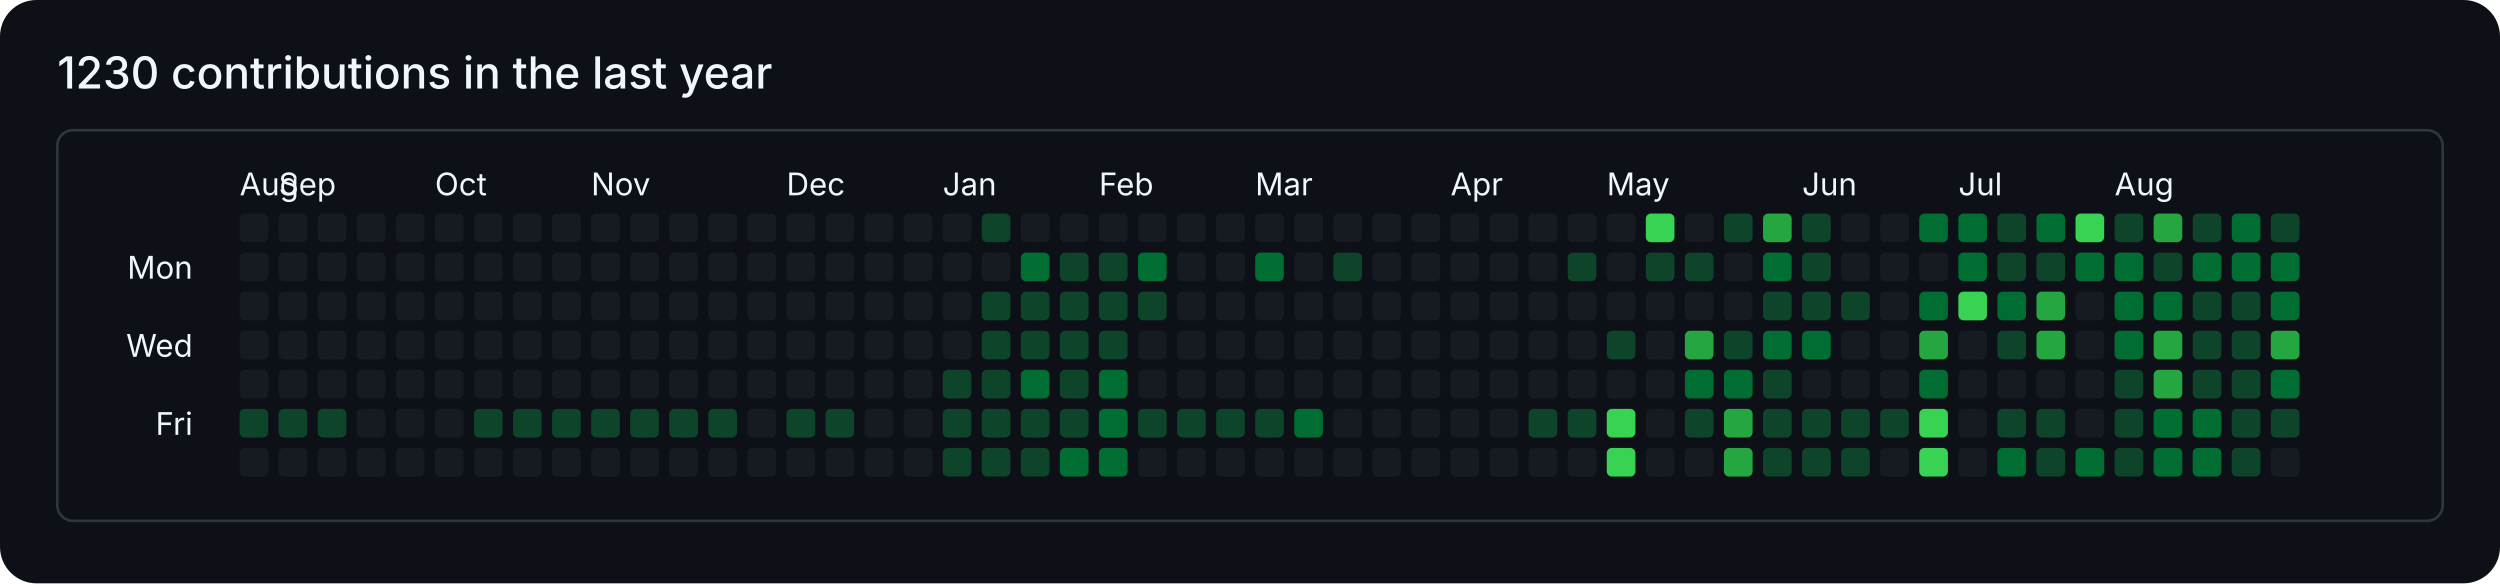
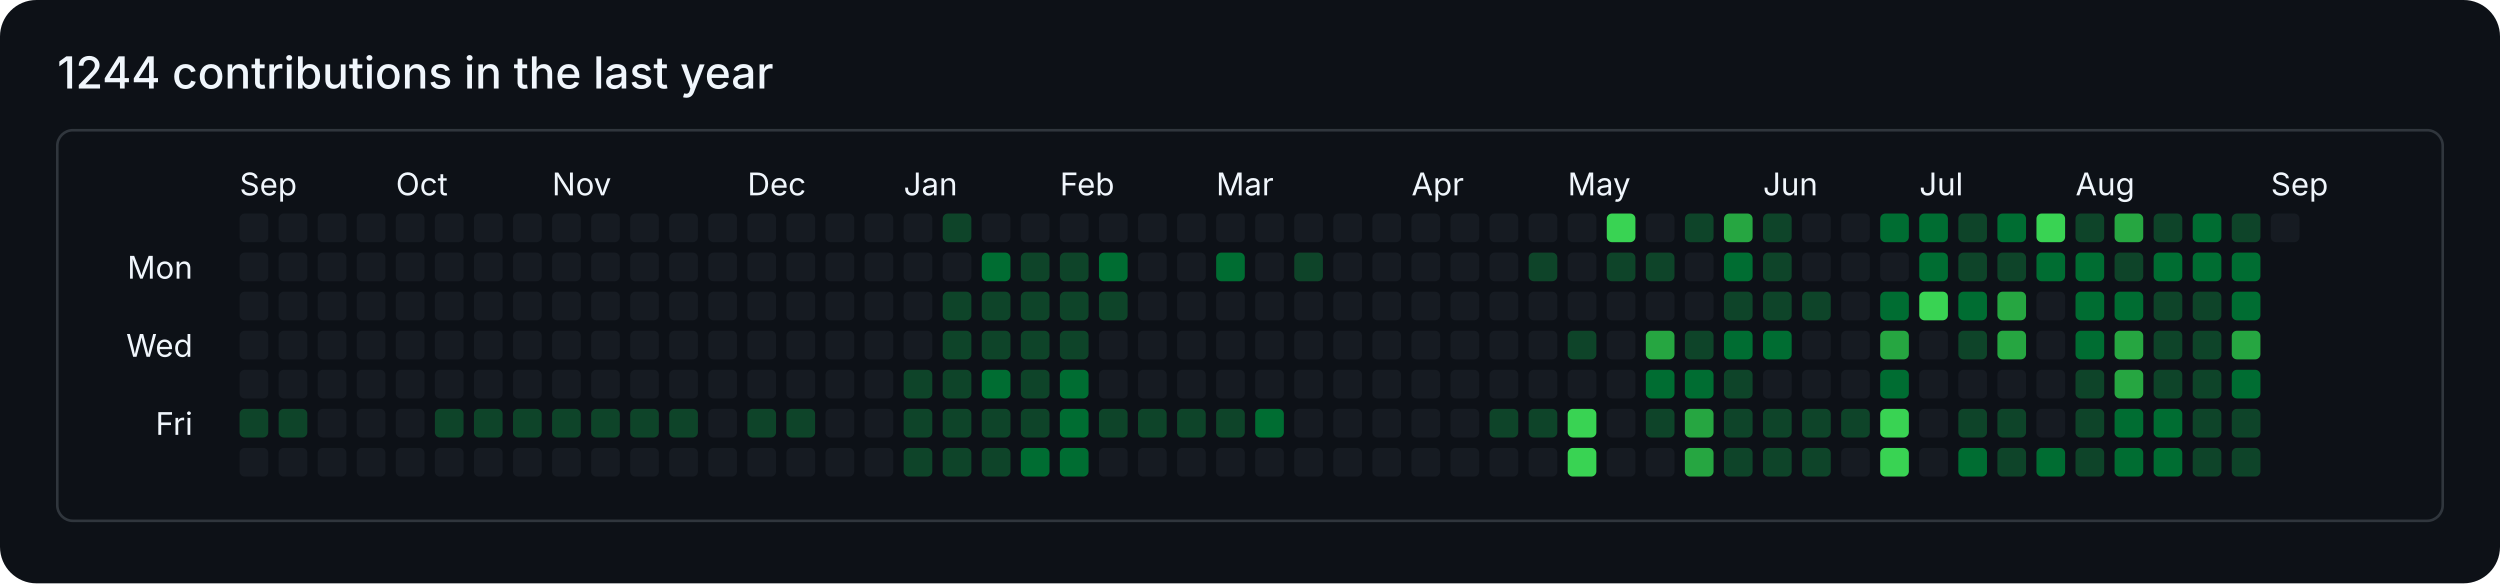
<svg xmlns="http://www.w3.org/2000/svg" width="1200" height="280" viewBox="0 0 960 224" fill="none" role="img" aria-label="AleksZyro GitHub contribution calendar">
  <style>
    .title { font: 500 17px -apple-system, BlinkMacSystemFont, 'Segoe UI', sans-serif; fill: #f0f6fc; }
    .month-label, .weekday-label, .legend, .hint { font: 400 12px -apple-system, BlinkMacSystemFont, 'Segoe UI', sans-serif; fill: #f0f6fc; }
    .hint, .legend-muted { fill: #8b949e; }
    .day-cell { shape-rendering: geometricPrecision; }
  </style>
  <rect width="960" height="224" rx="14" fill="#0d1117" />
-   <text x="22" y="34" class="title">1230 contributions in the last year</text>
+   <text x="22" y="34" class="title">1244 contributions in the last year</text>
  <rect x="22" y="50" width="916" height="150" rx="6" fill="none" stroke="#30363d" />
-   <text x="92" y="75" class="month-label">Aug</text>
-   <text x="107" y="75" class="month-label">Sep</text>
-   <text x="167" y="75" class="month-label">Oct</text>
-   <text x="227" y="75" class="month-label">Nov</text>
-   <text x="302" y="75" class="month-label">Dec</text>
-   <text x="362" y="75" class="month-label">Jan</text>
-   <text x="422" y="75" class="month-label">Feb</text>
-   <text x="482" y="75" class="month-label">Mar</text>
-   <text x="557" y="75" class="month-label">Apr</text>
-   <text x="617" y="75" class="month-label">May</text>
-   <text x="692" y="75" class="month-label">Jun</text>
-   <text x="752" y="75" class="month-label">Jul</text>
-   <text x="812" y="75" class="month-label">Aug</text>
+   <text x="92" y="75" class="month-label">Sep</text>
+   <text x="152" y="75" class="month-label">Oct</text>
+   <text x="212" y="75" class="month-label">Nov</text>
+   <text x="287" y="75" class="month-label">Dec</text>
+   <text x="347" y="75" class="month-label">Jan</text>
+   <text x="407" y="75" class="month-label">Feb</text>
+   <text x="467" y="75" class="month-label">Mar</text>
+   <text x="542" y="75" class="month-label">Apr</text>
+   <text x="602" y="75" class="month-label">May</text>
+   <text x="677" y="75" class="month-label">Jun</text>
+   <text x="737" y="75" class="month-label">Jul</text>
+   <text x="797" y="75" class="month-label">Aug</text>
+   <text x="872" y="75" class="month-label">Sep</text>
  <text x="74" y="107" class="weekday-label" text-anchor="end">Mon</text>
  <text x="74" y="137" class="weekday-label" text-anchor="end">Wed</text>
  <text x="74" y="167" class="weekday-label" text-anchor="end">Fri</text>
  <rect class="day-cell" x="92" y="82" width="11" height="11" rx="2" fill="#161b22" />
  <rect class="day-cell" x="92" y="97" width="11" height="11" rx="2" fill="#161b22" />
  <rect class="day-cell" x="92" y="112" width="11" height="11" rx="2" fill="#161b22" />
  <rect class="day-cell" x="92" y="127" width="11" height="11" rx="2" fill="#161b22" />
  <rect class="day-cell" x="92" y="142" width="11" height="11" rx="2" fill="#161b22" />
  <rect class="day-cell" x="92" y="157" width="11" height="11" rx="2" fill="#0e4429" />
  <rect class="day-cell" x="92" y="172" width="11" height="11" rx="2" fill="#161b22" />
  <rect class="day-cell" x="107" y="82" width="11" height="11" rx="2" fill="#161b22" />
  <rect class="day-cell" x="107" y="97" width="11" height="11" rx="2" fill="#161b22" />
  <rect class="day-cell" x="107" y="112" width="11" height="11" rx="2" fill="#161b22" />
  <rect class="day-cell" x="107" y="127" width="11" height="11" rx="2" fill="#161b22" />
  <rect class="day-cell" x="107" y="142" width="11" height="11" rx="2" fill="#161b22" />
  <rect class="day-cell" x="107" y="157" width="11" height="11" rx="2" fill="#0e4429" />
  <rect class="day-cell" x="107" y="172" width="11" height="11" rx="2" fill="#161b22" />
  <rect class="day-cell" x="122" y="82" width="11" height="11" rx="2" fill="#161b22" />
  <rect class="day-cell" x="122" y="97" width="11" height="11" rx="2" fill="#161b22" />
  <rect class="day-cell" x="122" y="112" width="11" height="11" rx="2" fill="#161b22" />
  <rect class="day-cell" x="122" y="127" width="11" height="11" rx="2" fill="#161b22" />
  <rect class="day-cell" x="122" y="142" width="11" height="11" rx="2" fill="#161b22" />
-   <rect class="day-cell" x="122" y="157" width="11" height="11" rx="2" fill="#0e4429" />
+   <rect class="day-cell" x="122" y="157" width="11" height="11" rx="2" fill="#161b22" />
  <rect class="day-cell" x="122" y="172" width="11" height="11" rx="2" fill="#161b22" />
  <rect class="day-cell" x="137" y="82" width="11" height="11" rx="2" fill="#161b22" />
  <rect class="day-cell" x="137" y="97" width="11" height="11" rx="2" fill="#161b22" />
  <rect class="day-cell" x="137" y="112" width="11" height="11" rx="2" fill="#161b22" />
  <rect class="day-cell" x="137" y="127" width="11" height="11" rx="2" fill="#161b22" />
  <rect class="day-cell" x="137" y="142" width="11" height="11" rx="2" fill="#161b22" />
  <rect class="day-cell" x="137" y="157" width="11" height="11" rx="2" fill="#161b22" />
  <rect class="day-cell" x="137" y="172" width="11" height="11" rx="2" fill="#161b22" />
  <rect class="day-cell" x="152" y="82" width="11" height="11" rx="2" fill="#161b22" />
  <rect class="day-cell" x="152" y="97" width="11" height="11" rx="2" fill="#161b22" />
  <rect class="day-cell" x="152" y="112" width="11" height="11" rx="2" fill="#161b22" />
  <rect class="day-cell" x="152" y="127" width="11" height="11" rx="2" fill="#161b22" />
  <rect class="day-cell" x="152" y="142" width="11" height="11" rx="2" fill="#161b22" />
  <rect class="day-cell" x="152" y="157" width="11" height="11" rx="2" fill="#161b22" />
  <rect class="day-cell" x="152" y="172" width="11" height="11" rx="2" fill="#161b22" />
  <rect class="day-cell" x="167" y="82" width="11" height="11" rx="2" fill="#161b22" />
  <rect class="day-cell" x="167" y="97" width="11" height="11" rx="2" fill="#161b22" />
  <rect class="day-cell" x="167" y="112" width="11" height="11" rx="2" fill="#161b22" />
  <rect class="day-cell" x="167" y="127" width="11" height="11" rx="2" fill="#161b22" />
  <rect class="day-cell" x="167" y="142" width="11" height="11" rx="2" fill="#161b22" />
-   <rect class="day-cell" x="167" y="157" width="11" height="11" rx="2" fill="#161b22" />
+   <rect class="day-cell" x="167" y="157" width="11" height="11" rx="2" fill="#0e4429" />
  <rect class="day-cell" x="167" y="172" width="11" height="11" rx="2" fill="#161b22" />
  <rect class="day-cell" x="182" y="82" width="11" height="11" rx="2" fill="#161b22" />
  <rect class="day-cell" x="182" y="97" width="11" height="11" rx="2" fill="#161b22" />
  <rect class="day-cell" x="182" y="112" width="11" height="11" rx="2" fill="#161b22" />
  <rect class="day-cell" x="182" y="127" width="11" height="11" rx="2" fill="#161b22" />
  <rect class="day-cell" x="182" y="142" width="11" height="11" rx="2" fill="#161b22" />
  <rect class="day-cell" x="182" y="157" width="11" height="11" rx="2" fill="#0e4429" />
  <rect class="day-cell" x="182" y="172" width="11" height="11" rx="2" fill="#161b22" />
  <rect class="day-cell" x="197" y="82" width="11" height="11" rx="2" fill="#161b22" />
  <rect class="day-cell" x="197" y="97" width="11" height="11" rx="2" fill="#161b22" />
  <rect class="day-cell" x="197" y="112" width="11" height="11" rx="2" fill="#161b22" />
  <rect class="day-cell" x="197" y="127" width="11" height="11" rx="2" fill="#161b22" />
  <rect class="day-cell" x="197" y="142" width="11" height="11" rx="2" fill="#161b22" />
  <rect class="day-cell" x="197" y="157" width="11" height="11" rx="2" fill="#0e4429" />
  <rect class="day-cell" x="197" y="172" width="11" height="11" rx="2" fill="#161b22" />
  <rect class="day-cell" x="212" y="82" width="11" height="11" rx="2" fill="#161b22" />
  <rect class="day-cell" x="212" y="97" width="11" height="11" rx="2" fill="#161b22" />
  <rect class="day-cell" x="212" y="112" width="11" height="11" rx="2" fill="#161b22" />
  <rect class="day-cell" x="212" y="127" width="11" height="11" rx="2" fill="#161b22" />
  <rect class="day-cell" x="212" y="142" width="11" height="11" rx="2" fill="#161b22" />
  <rect class="day-cell" x="212" y="157" width="11" height="11" rx="2" fill="#0e4429" />
  <rect class="day-cell" x="212" y="172" width="11" height="11" rx="2" fill="#161b22" />
  <rect class="day-cell" x="227" y="82" width="11" height="11" rx="2" fill="#161b22" />
  <rect class="day-cell" x="227" y="97" width="11" height="11" rx="2" fill="#161b22" />
  <rect class="day-cell" x="227" y="112" width="11" height="11" rx="2" fill="#161b22" />
  <rect class="day-cell" x="227" y="127" width="11" height="11" rx="2" fill="#161b22" />
  <rect class="day-cell" x="227" y="142" width="11" height="11" rx="2" fill="#161b22" />
  <rect class="day-cell" x="227" y="157" width="11" height="11" rx="2" fill="#0e4429" />
  <rect class="day-cell" x="227" y="172" width="11" height="11" rx="2" fill="#161b22" />
  <rect class="day-cell" x="242" y="82" width="11" height="11" rx="2" fill="#161b22" />
  <rect class="day-cell" x="242" y="97" width="11" height="11" rx="2" fill="#161b22" />
  <rect class="day-cell" x="242" y="112" width="11" height="11" rx="2" fill="#161b22" />
  <rect class="day-cell" x="242" y="127" width="11" height="11" rx="2" fill="#161b22" />
  <rect class="day-cell" x="242" y="142" width="11" height="11" rx="2" fill="#161b22" />
  <rect class="day-cell" x="242" y="157" width="11" height="11" rx="2" fill="#0e4429" />
  <rect class="day-cell" x="242" y="172" width="11" height="11" rx="2" fill="#161b22" />
  <rect class="day-cell" x="257" y="82" width="11" height="11" rx="2" fill="#161b22" />
  <rect class="day-cell" x="257" y="97" width="11" height="11" rx="2" fill="#161b22" />
  <rect class="day-cell" x="257" y="112" width="11" height="11" rx="2" fill="#161b22" />
  <rect class="day-cell" x="257" y="127" width="11" height="11" rx="2" fill="#161b22" />
  <rect class="day-cell" x="257" y="142" width="11" height="11" rx="2" fill="#161b22" />
  <rect class="day-cell" x="257" y="157" width="11" height="11" rx="2" fill="#0e4429" />
  <rect class="day-cell" x="257" y="172" width="11" height="11" rx="2" fill="#161b22" />
  <rect class="day-cell" x="272" y="82" width="11" height="11" rx="2" fill="#161b22" />
  <rect class="day-cell" x="272" y="97" width="11" height="11" rx="2" fill="#161b22" />
  <rect class="day-cell" x="272" y="112" width="11" height="11" rx="2" fill="#161b22" />
  <rect class="day-cell" x="272" y="127" width="11" height="11" rx="2" fill="#161b22" />
  <rect class="day-cell" x="272" y="142" width="11" height="11" rx="2" fill="#161b22" />
-   <rect class="day-cell" x="272" y="157" width="11" height="11" rx="2" fill="#0e4429" />
+   <rect class="day-cell" x="272" y="157" width="11" height="11" rx="2" fill="#161b22" />
  <rect class="day-cell" x="272" y="172" width="11" height="11" rx="2" fill="#161b22" />
  <rect class="day-cell" x="287" y="82" width="11" height="11" rx="2" fill="#161b22" />
  <rect class="day-cell" x="287" y="97" width="11" height="11" rx="2" fill="#161b22" />
  <rect class="day-cell" x="287" y="112" width="11" height="11" rx="2" fill="#161b22" />
  <rect class="day-cell" x="287" y="127" width="11" height="11" rx="2" fill="#161b22" />
  <rect class="day-cell" x="287" y="142" width="11" height="11" rx="2" fill="#161b22" />
-   <rect class="day-cell" x="287" y="157" width="11" height="11" rx="2" fill="#161b22" />
+   <rect class="day-cell" x="287" y="157" width="11" height="11" rx="2" fill="#0e4429" />
  <rect class="day-cell" x="287" y="172" width="11" height="11" rx="2" fill="#161b22" />
  <rect class="day-cell" x="302" y="82" width="11" height="11" rx="2" fill="#161b22" />
  <rect class="day-cell" x="302" y="97" width="11" height="11" rx="2" fill="#161b22" />
  <rect class="day-cell" x="302" y="112" width="11" height="11" rx="2" fill="#161b22" />
  <rect class="day-cell" x="302" y="127" width="11" height="11" rx="2" fill="#161b22" />
  <rect class="day-cell" x="302" y="142" width="11" height="11" rx="2" fill="#161b22" />
  <rect class="day-cell" x="302" y="157" width="11" height="11" rx="2" fill="#0e4429" />
  <rect class="day-cell" x="302" y="172" width="11" height="11" rx="2" fill="#161b22" />
  <rect class="day-cell" x="317" y="82" width="11" height="11" rx="2" fill="#161b22" />
  <rect class="day-cell" x="317" y="97" width="11" height="11" rx="2" fill="#161b22" />
  <rect class="day-cell" x="317" y="112" width="11" height="11" rx="2" fill="#161b22" />
  <rect class="day-cell" x="317" y="127" width="11" height="11" rx="2" fill="#161b22" />
  <rect class="day-cell" x="317" y="142" width="11" height="11" rx="2" fill="#161b22" />
-   <rect class="day-cell" x="317" y="157" width="11" height="11" rx="2" fill="#0e4429" />
+   <rect class="day-cell" x="317" y="157" width="11" height="11" rx="2" fill="#161b22" />
  <rect class="day-cell" x="317" y="172" width="11" height="11" rx="2" fill="#161b22" />
  <rect class="day-cell" x="332" y="82" width="11" height="11" rx="2" fill="#161b22" />
  <rect class="day-cell" x="332" y="97" width="11" height="11" rx="2" fill="#161b22" />
  <rect class="day-cell" x="332" y="112" width="11" height="11" rx="2" fill="#161b22" />
  <rect class="day-cell" x="332" y="127" width="11" height="11" rx="2" fill="#161b22" />
  <rect class="day-cell" x="332" y="142" width="11" height="11" rx="2" fill="#161b22" />
  <rect class="day-cell" x="332" y="157" width="11" height="11" rx="2" fill="#161b22" />
  <rect class="day-cell" x="332" y="172" width="11" height="11" rx="2" fill="#161b22" />
  <rect class="day-cell" x="347" y="82" width="11" height="11" rx="2" fill="#161b22" />
  <rect class="day-cell" x="347" y="97" width="11" height="11" rx="2" fill="#161b22" />
  <rect class="day-cell" x="347" y="112" width="11" height="11" rx="2" fill="#161b22" />
  <rect class="day-cell" x="347" y="127" width="11" height="11" rx="2" fill="#161b22" />
-   <rect class="day-cell" x="347" y="142" width="11" height="11" rx="2" fill="#161b22" />
-   <rect class="day-cell" x="347" y="157" width="11" height="11" rx="2" fill="#161b22" />
-   <rect class="day-cell" x="347" y="172" width="11" height="11" rx="2" fill="#161b22" />
-   <rect class="day-cell" x="362" y="82" width="11" height="11" rx="2" fill="#161b22" />
+   <rect class="day-cell" x="347" y="142" width="11" height="11" rx="2" fill="#0e4429" />
+   <rect class="day-cell" x="347" y="157" width="11" height="11" rx="2" fill="#0e4429" />
+   <rect class="day-cell" x="347" y="172" width="11" height="11" rx="2" fill="#0e4429" />
+   <rect class="day-cell" x="362" y="82" width="11" height="11" rx="2" fill="#0e4429" />
  <rect class="day-cell" x="362" y="97" width="11" height="11" rx="2" fill="#161b22" />
-   <rect class="day-cell" x="362" y="112" width="11" height="11" rx="2" fill="#161b22" />
-   <rect class="day-cell" x="362" y="127" width="11" height="11" rx="2" fill="#161b22" />
+   <rect class="day-cell" x="362" y="112" width="11" height="11" rx="2" fill="#0e4429" />
+   <rect class="day-cell" x="362" y="127" width="11" height="11" rx="2" fill="#0e4429" />
  <rect class="day-cell" x="362" y="142" width="11" height="11" rx="2" fill="#0e4429" />
  <rect class="day-cell" x="362" y="157" width="11" height="11" rx="2" fill="#0e4429" />
  <rect class="day-cell" x="362" y="172" width="11" height="11" rx="2" fill="#0e4429" />
-   <rect class="day-cell" x="377" y="82" width="11" height="11" rx="2" fill="#0e4429" />
-   <rect class="day-cell" x="377" y="97" width="11" height="11" rx="2" fill="#161b22" />
+   <rect class="day-cell" x="377" y="82" width="11" height="11" rx="2" fill="#161b22" />
+   <rect class="day-cell" x="377" y="97" width="11" height="11" rx="2" fill="#006d32" />
  <rect class="day-cell" x="377" y="112" width="11" height="11" rx="2" fill="#0e4429" />
  <rect class="day-cell" x="377" y="127" width="11" height="11" rx="2" fill="#0e4429" />
-   <rect class="day-cell" x="377" y="142" width="11" height="11" rx="2" fill="#0e4429" />
+   <rect class="day-cell" x="377" y="142" width="11" height="11" rx="2" fill="#006d32" />
  <rect class="day-cell" x="377" y="157" width="11" height="11" rx="2" fill="#0e4429" />
  <rect class="day-cell" x="377" y="172" width="11" height="11" rx="2" fill="#0e4429" />
  <rect class="day-cell" x="392" y="82" width="11" height="11" rx="2" fill="#161b22" />
-   <rect class="day-cell" x="392" y="97" width="11" height="11" rx="2" fill="#006d32" />
+   <rect class="day-cell" x="392" y="97" width="11" height="11" rx="2" fill="#0e4429" />
  <rect class="day-cell" x="392" y="112" width="11" height="11" rx="2" fill="#0e4429" />
  <rect class="day-cell" x="392" y="127" width="11" height="11" rx="2" fill="#0e4429" />
-   <rect class="day-cell" x="392" y="142" width="11" height="11" rx="2" fill="#006d32" />
+   <rect class="day-cell" x="392" y="142" width="11" height="11" rx="2" fill="#0e4429" />
  <rect class="day-cell" x="392" y="157" width="11" height="11" rx="2" fill="#0e4429" />
-   <rect class="day-cell" x="392" y="172" width="11" height="11" rx="2" fill="#0e4429" />
+   <rect class="day-cell" x="392" y="172" width="11" height="11" rx="2" fill="#006d32" />
  <rect class="day-cell" x="407" y="82" width="11" height="11" rx="2" fill="#161b22" />
  <rect class="day-cell" x="407" y="97" width="11" height="11" rx="2" fill="#0e4429" />
  <rect class="day-cell" x="407" y="112" width="11" height="11" rx="2" fill="#0e4429" />
  <rect class="day-cell" x="407" y="127" width="11" height="11" rx="2" fill="#0e4429" />
-   <rect class="day-cell" x="407" y="142" width="11" height="11" rx="2" fill="#0e4429" />
-   <rect class="day-cell" x="407" y="157" width="11" height="11" rx="2" fill="#0e4429" />
+   <rect class="day-cell" x="407" y="142" width="11" height="11" rx="2" fill="#006d32" />
+   <rect class="day-cell" x="407" y="157" width="11" height="11" rx="2" fill="#006d32" />
  <rect class="day-cell" x="407" y="172" width="11" height="11" rx="2" fill="#006d32" />
  <rect class="day-cell" x="422" y="82" width="11" height="11" rx="2" fill="#161b22" />
-   <rect class="day-cell" x="422" y="97" width="11" height="11" rx="2" fill="#0e4429" />
+   <rect class="day-cell" x="422" y="97" width="11" height="11" rx="2" fill="#006d32" />
  <rect class="day-cell" x="422" y="112" width="11" height="11" rx="2" fill="#0e4429" />
-   <rect class="day-cell" x="422" y="127" width="11" height="11" rx="2" fill="#0e4429" />
-   <rect class="day-cell" x="422" y="142" width="11" height="11" rx="2" fill="#006d32" />
-   <rect class="day-cell" x="422" y="157" width="11" height="11" rx="2" fill="#006d32" />
-   <rect class="day-cell" x="422" y="172" width="11" height="11" rx="2" fill="#006d32" />
+   <rect class="day-cell" x="422" y="127" width="11" height="11" rx="2" fill="#161b22" />
+   <rect class="day-cell" x="422" y="142" width="11" height="11" rx="2" fill="#161b22" />
+   <rect class="day-cell" x="422" y="157" width="11" height="11" rx="2" fill="#0e4429" />
+   <rect class="day-cell" x="422" y="172" width="11" height="11" rx="2" fill="#161b22" />
  <rect class="day-cell" x="437" y="82" width="11" height="11" rx="2" fill="#161b22" />
-   <rect class="day-cell" x="437" y="97" width="11" height="11" rx="2" fill="#006d32" />
-   <rect class="day-cell" x="437" y="112" width="11" height="11" rx="2" fill="#0e4429" />
+   <rect class="day-cell" x="437" y="97" width="11" height="11" rx="2" fill="#161b22" />
+   <rect class="day-cell" x="437" y="112" width="11" height="11" rx="2" fill="#161b22" />
  <rect class="day-cell" x="437" y="127" width="11" height="11" rx="2" fill="#161b22" />
  <rect class="day-cell" x="437" y="142" width="11" height="11" rx="2" fill="#161b22" />
  <rect class="day-cell" x="437" y="157" width="11" height="11" rx="2" fill="#0e4429" />
  <rect class="day-cell" x="437" y="172" width="11" height="11" rx="2" fill="#161b22" />
  <rect class="day-cell" x="452" y="82" width="11" height="11" rx="2" fill="#161b22" />
  <rect class="day-cell" x="452" y="97" width="11" height="11" rx="2" fill="#161b22" />
  <rect class="day-cell" x="452" y="112" width="11" height="11" rx="2" fill="#161b22" />
  <rect class="day-cell" x="452" y="127" width="11" height="11" rx="2" fill="#161b22" />
  <rect class="day-cell" x="452" y="142" width="11" height="11" rx="2" fill="#161b22" />
  <rect class="day-cell" x="452" y="157" width="11" height="11" rx="2" fill="#0e4429" />
  <rect class="day-cell" x="452" y="172" width="11" height="11" rx="2" fill="#161b22" />
  <rect class="day-cell" x="467" y="82" width="11" height="11" rx="2" fill="#161b22" />
-   <rect class="day-cell" x="467" y="97" width="11" height="11" rx="2" fill="#161b22" />
+   <rect class="day-cell" x="467" y="97" width="11" height="11" rx="2" fill="#006d32" />
  <rect class="day-cell" x="467" y="112" width="11" height="11" rx="2" fill="#161b22" />
  <rect class="day-cell" x="467" y="127" width="11" height="11" rx="2" fill="#161b22" />
  <rect class="day-cell" x="467" y="142" width="11" height="11" rx="2" fill="#161b22" />
  <rect class="day-cell" x="467" y="157" width="11" height="11" rx="2" fill="#0e4429" />
  <rect class="day-cell" x="467" y="172" width="11" height="11" rx="2" fill="#161b22" />
  <rect class="day-cell" x="482" y="82" width="11" height="11" rx="2" fill="#161b22" />
-   <rect class="day-cell" x="482" y="97" width="11" height="11" rx="2" fill="#006d32" />
+   <rect class="day-cell" x="482" y="97" width="11" height="11" rx="2" fill="#161b22" />
  <rect class="day-cell" x="482" y="112" width="11" height="11" rx="2" fill="#161b22" />
  <rect class="day-cell" x="482" y="127" width="11" height="11" rx="2" fill="#161b22" />
  <rect class="day-cell" x="482" y="142" width="11" height="11" rx="2" fill="#161b22" />
-   <rect class="day-cell" x="482" y="157" width="11" height="11" rx="2" fill="#0e4429" />
+   <rect class="day-cell" x="482" y="157" width="11" height="11" rx="2" fill="#006d32" />
  <rect class="day-cell" x="482" y="172" width="11" height="11" rx="2" fill="#161b22" />
  <rect class="day-cell" x="497" y="82" width="11" height="11" rx="2" fill="#161b22" />
-   <rect class="day-cell" x="497" y="97" width="11" height="11" rx="2" fill="#161b22" />
+   <rect class="day-cell" x="497" y="97" width="11" height="11" rx="2" fill="#0e4429" />
  <rect class="day-cell" x="497" y="112" width="11" height="11" rx="2" fill="#161b22" />
  <rect class="day-cell" x="497" y="127" width="11" height="11" rx="2" fill="#161b22" />
  <rect class="day-cell" x="497" y="142" width="11" height="11" rx="2" fill="#161b22" />
-   <rect class="day-cell" x="497" y="157" width="11" height="11" rx="2" fill="#006d32" />
+   <rect class="day-cell" x="497" y="157" width="11" height="11" rx="2" fill="#161b22" />
  <rect class="day-cell" x="497" y="172" width="11" height="11" rx="2" fill="#161b22" />
  <rect class="day-cell" x="512" y="82" width="11" height="11" rx="2" fill="#161b22" />
-   <rect class="day-cell" x="512" y="97" width="11" height="11" rx="2" fill="#0e4429" />
+   <rect class="day-cell" x="512" y="97" width="11" height="11" rx="2" fill="#161b22" />
  <rect class="day-cell" x="512" y="112" width="11" height="11" rx="2" fill="#161b22" />
  <rect class="day-cell" x="512" y="127" width="11" height="11" rx="2" fill="#161b22" />
  <rect class="day-cell" x="512" y="142" width="11" height="11" rx="2" fill="#161b22" />
  <rect class="day-cell" x="512" y="157" width="11" height="11" rx="2" fill="#161b22" />
  <rect class="day-cell" x="512" y="172" width="11" height="11" rx="2" fill="#161b22" />
  <rect class="day-cell" x="527" y="82" width="11" height="11" rx="2" fill="#161b22" />
  <rect class="day-cell" x="527" y="97" width="11" height="11" rx="2" fill="#161b22" />
  <rect class="day-cell" x="527" y="112" width="11" height="11" rx="2" fill="#161b22" />
  <rect class="day-cell" x="527" y="127" width="11" height="11" rx="2" fill="#161b22" />
  <rect class="day-cell" x="527" y="142" width="11" height="11" rx="2" fill="#161b22" />
  <rect class="day-cell" x="527" y="157" width="11" height="11" rx="2" fill="#161b22" />
  <rect class="day-cell" x="527" y="172" width="11" height="11" rx="2" fill="#161b22" />
  <rect class="day-cell" x="542" y="82" width="11" height="11" rx="2" fill="#161b22" />
  <rect class="day-cell" x="542" y="97" width="11" height="11" rx="2" fill="#161b22" />
  <rect class="day-cell" x="542" y="112" width="11" height="11" rx="2" fill="#161b22" />
  <rect class="day-cell" x="542" y="127" width="11" height="11" rx="2" fill="#161b22" />
  <rect class="day-cell" x="542" y="142" width="11" height="11" rx="2" fill="#161b22" />
  <rect class="day-cell" x="542" y="157" width="11" height="11" rx="2" fill="#161b22" />
  <rect class="day-cell" x="542" y="172" width="11" height="11" rx="2" fill="#161b22" />
  <rect class="day-cell" x="557" y="82" width="11" height="11" rx="2" fill="#161b22" />
  <rect class="day-cell" x="557" y="97" width="11" height="11" rx="2" fill="#161b22" />
  <rect class="day-cell" x="557" y="112" width="11" height="11" rx="2" fill="#161b22" />
  <rect class="day-cell" x="557" y="127" width="11" height="11" rx="2" fill="#161b22" />
  <rect class="day-cell" x="557" y="142" width="11" height="11" rx="2" fill="#161b22" />
  <rect class="day-cell" x="557" y="157" width="11" height="11" rx="2" fill="#161b22" />
  <rect class="day-cell" x="557" y="172" width="11" height="11" rx="2" fill="#161b22" />
  <rect class="day-cell" x="572" y="82" width="11" height="11" rx="2" fill="#161b22" />
  <rect class="day-cell" x="572" y="97" width="11" height="11" rx="2" fill="#161b22" />
  <rect class="day-cell" x="572" y="112" width="11" height="11" rx="2" fill="#161b22" />
  <rect class="day-cell" x="572" y="127" width="11" height="11" rx="2" fill="#161b22" />
  <rect class="day-cell" x="572" y="142" width="11" height="11" rx="2" fill="#161b22" />
-   <rect class="day-cell" x="572" y="157" width="11" height="11" rx="2" fill="#161b22" />
+   <rect class="day-cell" x="572" y="157" width="11" height="11" rx="2" fill="#0e4429" />
  <rect class="day-cell" x="572" y="172" width="11" height="11" rx="2" fill="#161b22" />
  <rect class="day-cell" x="587" y="82" width="11" height="11" rx="2" fill="#161b22" />
-   <rect class="day-cell" x="587" y="97" width="11" height="11" rx="2" fill="#161b22" />
+   <rect class="day-cell" x="587" y="97" width="11" height="11" rx="2" fill="#0e4429" />
  <rect class="day-cell" x="587" y="112" width="11" height="11" rx="2" fill="#161b22" />
  <rect class="day-cell" x="587" y="127" width="11" height="11" rx="2" fill="#161b22" />
  <rect class="day-cell" x="587" y="142" width="11" height="11" rx="2" fill="#161b22" />
  <rect class="day-cell" x="587" y="157" width="11" height="11" rx="2" fill="#0e4429" />
  <rect class="day-cell" x="587" y="172" width="11" height="11" rx="2" fill="#161b22" />
  <rect class="day-cell" x="602" y="82" width="11" height="11" rx="2" fill="#161b22" />
-   <rect class="day-cell" x="602" y="97" width="11" height="11" rx="2" fill="#0e4429" />
+   <rect class="day-cell" x="602" y="97" width="11" height="11" rx="2" fill="#161b22" />
  <rect class="day-cell" x="602" y="112" width="11" height="11" rx="2" fill="#161b22" />
-   <rect class="day-cell" x="602" y="127" width="11" height="11" rx="2" fill="#161b22" />
+   <rect class="day-cell" x="602" y="127" width="11" height="11" rx="2" fill="#0e4429" />
  <rect class="day-cell" x="602" y="142" width="11" height="11" rx="2" fill="#161b22" />
-   <rect class="day-cell" x="602" y="157" width="11" height="11" rx="2" fill="#0e4429" />
-   <rect class="day-cell" x="602" y="172" width="11" height="11" rx="2" fill="#161b22" />
-   <rect class="day-cell" x="617" y="82" width="11" height="11" rx="2" fill="#161b22" />
-   <rect class="day-cell" x="617" y="97" width="11" height="11" rx="2" fill="#161b22" />
+   <rect class="day-cell" x="602" y="157" width="11" height="11" rx="2" fill="#39d353" />
+   <rect class="day-cell" x="602" y="172" width="11" height="11" rx="2" fill="#39d353" />
+   <rect class="day-cell" x="617" y="82" width="11" height="11" rx="2" fill="#39d353" />
+   <rect class="day-cell" x="617" y="97" width="11" height="11" rx="2" fill="#0e4429" />
  <rect class="day-cell" x="617" y="112" width="11" height="11" rx="2" fill="#161b22" />
-   <rect class="day-cell" x="617" y="127" width="11" height="11" rx="2" fill="#0e4429" />
+   <rect class="day-cell" x="617" y="127" width="11" height="11" rx="2" fill="#161b22" />
  <rect class="day-cell" x="617" y="142" width="11" height="11" rx="2" fill="#161b22" />
-   <rect class="day-cell" x="617" y="157" width="11" height="11" rx="2" fill="#39d353" />
-   <rect class="day-cell" x="617" y="172" width="11" height="11" rx="2" fill="#39d353" />
-   <rect class="day-cell" x="632" y="82" width="11" height="11" rx="2" fill="#39d353" />
+   <rect class="day-cell" x="617" y="157" width="11" height="11" rx="2" fill="#161b22" />
+   <rect class="day-cell" x="617" y="172" width="11" height="11" rx="2" fill="#161b22" />
+   <rect class="day-cell" x="632" y="82" width="11" height="11" rx="2" fill="#161b22" />
  <rect class="day-cell" x="632" y="97" width="11" height="11" rx="2" fill="#0e4429" />
  <rect class="day-cell" x="632" y="112" width="11" height="11" rx="2" fill="#161b22" />
-   <rect class="day-cell" x="632" y="127" width="11" height="11" rx="2" fill="#161b22" />
-   <rect class="day-cell" x="632" y="142" width="11" height="11" rx="2" fill="#161b22" />
-   <rect class="day-cell" x="632" y="157" width="11" height="11" rx="2" fill="#161b22" />
+   <rect class="day-cell" x="632" y="127" width="11" height="11" rx="2" fill="#26a641" />
+   <rect class="day-cell" x="632" y="142" width="11" height="11" rx="2" fill="#006d32" />
+   <rect class="day-cell" x="632" y="157" width="11" height="11" rx="2" fill="#0e4429" />
  <rect class="day-cell" x="632" y="172" width="11" height="11" rx="2" fill="#161b22" />
-   <rect class="day-cell" x="647" y="82" width="11" height="11" rx="2" fill="#161b22" />
-   <rect class="day-cell" x="647" y="97" width="11" height="11" rx="2" fill="#0e4429" />
+   <rect class="day-cell" x="647" y="82" width="11" height="11" rx="2" fill="#0e4429" />
+   <rect class="day-cell" x="647" y="97" width="11" height="11" rx="2" fill="#161b22" />
  <rect class="day-cell" x="647" y="112" width="11" height="11" rx="2" fill="#161b22" />
-   <rect class="day-cell" x="647" y="127" width="11" height="11" rx="2" fill="#26a641" />
+   <rect class="day-cell" x="647" y="127" width="11" height="11" rx="2" fill="#0e4429" />
  <rect class="day-cell" x="647" y="142" width="11" height="11" rx="2" fill="#006d32" />
-   <rect class="day-cell" x="647" y="157" width="11" height="11" rx="2" fill="#0e4429" />
-   <rect class="day-cell" x="647" y="172" width="11" height="11" rx="2" fill="#161b22" />
-   <rect class="day-cell" x="662" y="82" width="11" height="11" rx="2" fill="#0e4429" />
-   <rect class="day-cell" x="662" y="97" width="11" height="11" rx="2" fill="#161b22" />
-   <rect class="day-cell" x="662" y="112" width="11" height="11" rx="2" fill="#161b22" />
-   <rect class="day-cell" x="662" y="127" width="11" height="11" rx="2" fill="#0e4429" />
-   <rect class="day-cell" x="662" y="142" width="11" height="11" rx="2" fill="#006d32" />
-   <rect class="day-cell" x="662" y="157" width="11" height="11" rx="2" fill="#26a641" />
-   <rect class="day-cell" x="662" y="172" width="11" height="11" rx="2" fill="#26a641" />
-   <rect class="day-cell" x="677" y="82" width="11" height="11" rx="2" fill="#26a641" />
-   <rect class="day-cell" x="677" y="97" width="11" height="11" rx="2" fill="#006d32" />
+   <rect class="day-cell" x="647" y="157" width="11" height="11" rx="2" fill="#26a641" />
+   <rect class="day-cell" x="647" y="172" width="11" height="11" rx="2" fill="#26a641" />
+   <rect class="day-cell" x="662" y="82" width="11" height="11" rx="2" fill="#26a641" />
+   <rect class="day-cell" x="662" y="97" width="11" height="11" rx="2" fill="#006d32" />
+   <rect class="day-cell" x="662" y="112" width="11" height="11" rx="2" fill="#0e4429" />
+   <rect class="day-cell" x="662" y="127" width="11" height="11" rx="2" fill="#006d32" />
+   <rect class="day-cell" x="662" y="142" width="11" height="11" rx="2" fill="#0e4429" />
+   <rect class="day-cell" x="662" y="157" width="11" height="11" rx="2" fill="#0e4429" />
+   <rect class="day-cell" x="662" y="172" width="11" height="11" rx="2" fill="#0e4429" />
+   <rect class="day-cell" x="677" y="82" width="11" height="11" rx="2" fill="#0e4429" />
+   <rect class="day-cell" x="677" y="97" width="11" height="11" rx="2" fill="#0e4429" />
  <rect class="day-cell" x="677" y="112" width="11" height="11" rx="2" fill="#0e4429" />
  <rect class="day-cell" x="677" y="127" width="11" height="11" rx="2" fill="#006d32" />
-   <rect class="day-cell" x="677" y="142" width="11" height="11" rx="2" fill="#0e4429" />
+   <rect class="day-cell" x="677" y="142" width="11" height="11" rx="2" fill="#161b22" />
  <rect class="day-cell" x="677" y="157" width="11" height="11" rx="2" fill="#0e4429" />
  <rect class="day-cell" x="677" y="172" width="11" height="11" rx="2" fill="#0e4429" />
-   <rect class="day-cell" x="692" y="82" width="11" height="11" rx="2" fill="#0e4429" />
-   <rect class="day-cell" x="692" y="97" width="11" height="11" rx="2" fill="#0e4429" />
+   <rect class="day-cell" x="692" y="82" width="11" height="11" rx="2" fill="#161b22" />
+   <rect class="day-cell" x="692" y="97" width="11" height="11" rx="2" fill="#161b22" />
  <rect class="day-cell" x="692" y="112" width="11" height="11" rx="2" fill="#0e4429" />
-   <rect class="day-cell" x="692" y="127" width="11" height="11" rx="2" fill="#006d32" />
+   <rect class="day-cell" x="692" y="127" width="11" height="11" rx="2" fill="#161b22" />
  <rect class="day-cell" x="692" y="142" width="11" height="11" rx="2" fill="#161b22" />
  <rect class="day-cell" x="692" y="157" width="11" height="11" rx="2" fill="#0e4429" />
  <rect class="day-cell" x="692" y="172" width="11" height="11" rx="2" fill="#0e4429" />
  <rect class="day-cell" x="707" y="82" width="11" height="11" rx="2" fill="#161b22" />
  <rect class="day-cell" x="707" y="97" width="11" height="11" rx="2" fill="#161b22" />
-   <rect class="day-cell" x="707" y="112" width="11" height="11" rx="2" fill="#0e4429" />
+   <rect class="day-cell" x="707" y="112" width="11" height="11" rx="2" fill="#161b22" />
  <rect class="day-cell" x="707" y="127" width="11" height="11" rx="2" fill="#161b22" />
  <rect class="day-cell" x="707" y="142" width="11" height="11" rx="2" fill="#161b22" />
  <rect class="day-cell" x="707" y="157" width="11" height="11" rx="2" fill="#0e4429" />
-   <rect class="day-cell" x="707" y="172" width="11" height="11" rx="2" fill="#0e4429" />
-   <rect class="day-cell" x="722" y="82" width="11" height="11" rx="2" fill="#161b22" />
+   <rect class="day-cell" x="707" y="172" width="11" height="11" rx="2" fill="#161b22" />
+   <rect class="day-cell" x="722" y="82" width="11" height="11" rx="2" fill="#006d32" />
  <rect class="day-cell" x="722" y="97" width="11" height="11" rx="2" fill="#161b22" />
-   <rect class="day-cell" x="722" y="112" width="11" height="11" rx="2" fill="#161b22" />
-   <rect class="day-cell" x="722" y="127" width="11" height="11" rx="2" fill="#161b22" />
-   <rect class="day-cell" x="722" y="142" width="11" height="11" rx="2" fill="#161b22" />
-   <rect class="day-cell" x="722" y="157" width="11" height="11" rx="2" fill="#0e4429" />
-   <rect class="day-cell" x="722" y="172" width="11" height="11" rx="2" fill="#161b22" />
+   <rect class="day-cell" x="722" y="112" width="11" height="11" rx="2" fill="#006d32" />
+   <rect class="day-cell" x="722" y="127" width="11" height="11" rx="2" fill="#26a641" />
+   <rect class="day-cell" x="722" y="142" width="11" height="11" rx="2" fill="#006d32" />
+   <rect class="day-cell" x="722" y="157" width="11" height="11" rx="2" fill="#39d353" />
+   <rect class="day-cell" x="722" y="172" width="11" height="11" rx="2" fill="#39d353" />
  <rect class="day-cell" x="737" y="82" width="11" height="11" rx="2" fill="#006d32" />
-   <rect class="day-cell" x="737" y="97" width="11" height="11" rx="2" fill="#161b22" />
-   <rect class="day-cell" x="737" y="112" width="11" height="11" rx="2" fill="#006d32" />
-   <rect class="day-cell" x="737" y="127" width="11" height="11" rx="2" fill="#26a641" />
-   <rect class="day-cell" x="737" y="142" width="11" height="11" rx="2" fill="#006d32" />
-   <rect class="day-cell" x="737" y="157" width="11" height="11" rx="2" fill="#39d353" />
-   <rect class="day-cell" x="737" y="172" width="11" height="11" rx="2" fill="#39d353" />
-   <rect class="day-cell" x="752" y="82" width="11" height="11" rx="2" fill="#006d32" />
-   <rect class="day-cell" x="752" y="97" width="11" height="11" rx="2" fill="#006d32" />
-   <rect class="day-cell" x="752" y="112" width="11" height="11" rx="2" fill="#39d353" />
-   <rect class="day-cell" x="752" y="127" width="11" height="11" rx="2" fill="#161b22" />
+   <rect class="day-cell" x="737" y="97" width="11" height="11" rx="2" fill="#006d32" />
+   <rect class="day-cell" x="737" y="112" width="11" height="11" rx="2" fill="#39d353" />
+   <rect class="day-cell" x="737" y="127" width="11" height="11" rx="2" fill="#161b22" />
+   <rect class="day-cell" x="737" y="142" width="11" height="11" rx="2" fill="#161b22" />
+   <rect class="day-cell" x="737" y="157" width="11" height="11" rx="2" fill="#161b22" />
+   <rect class="day-cell" x="737" y="172" width="11" height="11" rx="2" fill="#161b22" />
+   <rect class="day-cell" x="752" y="82" width="11" height="11" rx="2" fill="#0e4429" />
+   <rect class="day-cell" x="752" y="97" width="11" height="11" rx="2" fill="#0e4429" />
+   <rect class="day-cell" x="752" y="112" width="11" height="11" rx="2" fill="#006d32" />
+   <rect class="day-cell" x="752" y="127" width="11" height="11" rx="2" fill="#0e4429" />
  <rect class="day-cell" x="752" y="142" width="11" height="11" rx="2" fill="#161b22" />
-   <rect class="day-cell" x="752" y="157" width="11" height="11" rx="2" fill="#161b22" />
-   <rect class="day-cell" x="752" y="172" width="11" height="11" rx="2" fill="#161b22" />
-   <rect class="day-cell" x="767" y="82" width="11" height="11" rx="2" fill="#0e4429" />
+   <rect class="day-cell" x="752" y="157" width="11" height="11" rx="2" fill="#0e4429" />
+   <rect class="day-cell" x="752" y="172" width="11" height="11" rx="2" fill="#006d32" />
+   <rect class="day-cell" x="767" y="82" width="11" height="11" rx="2" fill="#006d32" />
  <rect class="day-cell" x="767" y="97" width="11" height="11" rx="2" fill="#0e4429" />
-   <rect class="day-cell" x="767" y="112" width="11" height="11" rx="2" fill="#006d32" />
-   <rect class="day-cell" x="767" y="127" width="11" height="11" rx="2" fill="#0e4429" />
+   <rect class="day-cell" x="767" y="112" width="11" height="11" rx="2" fill="#26a641" />
+   <rect class="day-cell" x="767" y="127" width="11" height="11" rx="2" fill="#26a641" />
  <rect class="day-cell" x="767" y="142" width="11" height="11" rx="2" fill="#161b22" />
  <rect class="day-cell" x="767" y="157" width="11" height="11" rx="2" fill="#0e4429" />
-   <rect class="day-cell" x="767" y="172" width="11" height="11" rx="2" fill="#006d32" />
-   <rect class="day-cell" x="782" y="82" width="11" height="11" rx="2" fill="#006d32" />
-   <rect class="day-cell" x="782" y="97" width="11" height="11" rx="2" fill="#0e4429" />
-   <rect class="day-cell" x="782" y="112" width="11" height="11" rx="2" fill="#26a641" />
-   <rect class="day-cell" x="782" y="127" width="11" height="11" rx="2" fill="#26a641" />
+   <rect class="day-cell" x="767" y="172" width="11" height="11" rx="2" fill="#0e4429" />
+   <rect class="day-cell" x="782" y="82" width="11" height="11" rx="2" fill="#39d353" />
+   <rect class="day-cell" x="782" y="97" width="11" height="11" rx="2" fill="#006d32" />
+   <rect class="day-cell" x="782" y="112" width="11" height="11" rx="2" fill="#161b22" />
+   <rect class="day-cell" x="782" y="127" width="11" height="11" rx="2" fill="#161b22" />
  <rect class="day-cell" x="782" y="142" width="11" height="11" rx="2" fill="#161b22" />
-   <rect class="day-cell" x="782" y="157" width="11" height="11" rx="2" fill="#0e4429" />
-   <rect class="day-cell" x="782" y="172" width="11" height="11" rx="2" fill="#0e4429" />
-   <rect class="day-cell" x="797" y="82" width="11" height="11" rx="2" fill="#39d353" />
+   <rect class="day-cell" x="782" y="157" width="11" height="11" rx="2" fill="#161b22" />
+   <rect class="day-cell" x="782" y="172" width="11" height="11" rx="2" fill="#006d32" />
+   <rect class="day-cell" x="797" y="82" width="11" height="11" rx="2" fill="#0e4429" />
  <rect class="day-cell" x="797" y="97" width="11" height="11" rx="2" fill="#006d32" />
-   <rect class="day-cell" x="797" y="112" width="11" height="11" rx="2" fill="#161b22" />
-   <rect class="day-cell" x="797" y="127" width="11" height="11" rx="2" fill="#161b22" />
-   <rect class="day-cell" x="797" y="142" width="11" height="11" rx="2" fill="#161b22" />
-   <rect class="day-cell" x="797" y="157" width="11" height="11" rx="2" fill="#161b22" />
-   <rect class="day-cell" x="797" y="172" width="11" height="11" rx="2" fill="#006d32" />
-   <rect class="day-cell" x="812" y="82" width="11" height="11" rx="2" fill="#0e4429" />
-   <rect class="day-cell" x="812" y="97" width="11" height="11" rx="2" fill="#006d32" />
+   <rect class="day-cell" x="797" y="112" width="11" height="11" rx="2" fill="#006d32" />
+   <rect class="day-cell" x="797" y="127" width="11" height="11" rx="2" fill="#006d32" />
+   <rect class="day-cell" x="797" y="142" width="11" height="11" rx="2" fill="#0e4429" />
+   <rect class="day-cell" x="797" y="157" width="11" height="11" rx="2" fill="#0e4429" />
+   <rect class="day-cell" x="797" y="172" width="11" height="11" rx="2" fill="#0e4429" />
+   <rect class="day-cell" x="812" y="82" width="11" height="11" rx="2" fill="#26a641" />
+   <rect class="day-cell" x="812" y="97" width="11" height="11" rx="2" fill="#0e4429" />
  <rect class="day-cell" x="812" y="112" width="11" height="11" rx="2" fill="#006d32" />
-   <rect class="day-cell" x="812" y="127" width="11" height="11" rx="2" fill="#006d32" />
-   <rect class="day-cell" x="812" y="142" width="11" height="11" rx="2" fill="#0e4429" />
-   <rect class="day-cell" x="812" y="157" width="11" height="11" rx="2" fill="#0e4429" />
-   <rect class="day-cell" x="812" y="172" width="11" height="11" rx="2" fill="#0e4429" />
-   <rect class="day-cell" x="827" y="82" width="11" height="11" rx="2" fill="#26a641" />
-   <rect class="day-cell" x="827" y="97" width="11" height="11" rx="2" fill="#0e4429" />
-   <rect class="day-cell" x="827" y="112" width="11" height="11" rx="2" fill="#006d32" />
-   <rect class="day-cell" x="827" y="127" width="11" height="11" rx="2" fill="#26a641" />
-   <rect class="day-cell" x="827" y="142" width="11" height="11" rx="2" fill="#26a641" />
+   <rect class="day-cell" x="812" y="127" width="11" height="11" rx="2" fill="#26a641" />
+   <rect class="day-cell" x="812" y="142" width="11" height="11" rx="2" fill="#26a641" />
+   <rect class="day-cell" x="812" y="157" width="11" height="11" rx="2" fill="#006d32" />
+   <rect class="day-cell" x="812" y="172" width="11" height="11" rx="2" fill="#006d32" />
+   <rect class="day-cell" x="827" y="82" width="11" height="11" rx="2" fill="#0e4429" />
+   <rect class="day-cell" x="827" y="97" width="11" height="11" rx="2" fill="#006d32" />
+   <rect class="day-cell" x="827" y="112" width="11" height="11" rx="2" fill="#0e4429" />
+   <rect class="day-cell" x="827" y="127" width="11" height="11" rx="2" fill="#0e4429" />
+   <rect class="day-cell" x="827" y="142" width="11" height="11" rx="2" fill="#0e4429" />
  <rect class="day-cell" x="827" y="157" width="11" height="11" rx="2" fill="#006d32" />
  <rect class="day-cell" x="827" y="172" width="11" height="11" rx="2" fill="#006d32" />
-   <rect class="day-cell" x="842" y="82" width="11" height="11" rx="2" fill="#0e4429" />
+   <rect class="day-cell" x="842" y="82" width="11" height="11" rx="2" fill="#006d32" />
  <rect class="day-cell" x="842" y="97" width="11" height="11" rx="2" fill="#006d32" />
  <rect class="day-cell" x="842" y="112" width="11" height="11" rx="2" fill="#0e4429" />
  <rect class="day-cell" x="842" y="127" width="11" height="11" rx="2" fill="#0e4429" />
  <rect class="day-cell" x="842" y="142" width="11" height="11" rx="2" fill="#0e4429" />
-   <rect class="day-cell" x="842" y="157" width="11" height="11" rx="2" fill="#006d32" />
-   <rect class="day-cell" x="842" y="172" width="11" height="11" rx="2" fill="#006d32" />
-   <rect class="day-cell" x="857" y="82" width="11" height="11" rx="2" fill="#006d32" />
+   <rect class="day-cell" x="842" y="157" width="11" height="11" rx="2" fill="#0e4429" />
+   <rect class="day-cell" x="842" y="172" width="11" height="11" rx="2" fill="#0e4429" />
+   <rect class="day-cell" x="857" y="82" width="11" height="11" rx="2" fill="#0e4429" />
  <rect class="day-cell" x="857" y="97" width="11" height="11" rx="2" fill="#006d32" />
-   <rect class="day-cell" x="857" y="112" width="11" height="11" rx="2" fill="#0e4429" />
-   <rect class="day-cell" x="857" y="127" width="11" height="11" rx="2" fill="#0e4429" />
-   <rect class="day-cell" x="857" y="142" width="11" height="11" rx="2" fill="#0e4429" />
+   <rect class="day-cell" x="857" y="112" width="11" height="11" rx="2" fill="#006d32" />
+   <rect class="day-cell" x="857" y="127" width="11" height="11" rx="2" fill="#26a641" />
+   <rect class="day-cell" x="857" y="142" width="11" height="11" rx="2" fill="#006d32" />
  <rect class="day-cell" x="857" y="157" width="11" height="11" rx="2" fill="#0e4429" />
  <rect class="day-cell" x="857" y="172" width="11" height="11" rx="2" fill="#0e4429" />
-   <rect class="day-cell" x="872" y="82" width="11" height="11" rx="2" fill="#0e4429" />
-   <rect class="day-cell" x="872" y="97" width="11" height="11" rx="2" fill="#006d32" />
-   <rect class="day-cell" x="872" y="112" width="11" height="11" rx="2" fill="#006d32" />
-   <rect class="day-cell" x="872" y="127" width="11" height="11" rx="2" fill="#26a641" />
-   <rect class="day-cell" x="872" y="142" width="11" height="11" rx="2" fill="#006d32" />
-   <rect class="day-cell" x="872" y="157" width="11" height="11" rx="2" fill="#0e4429" />
-   <rect class="day-cell" x="872" y="172" width="11" height="11" rx="2" fill="#161b22" />
+   <rect class="day-cell" x="872" y="82" width="11" height="11" rx="2" fill="#161b22" />
</svg>
